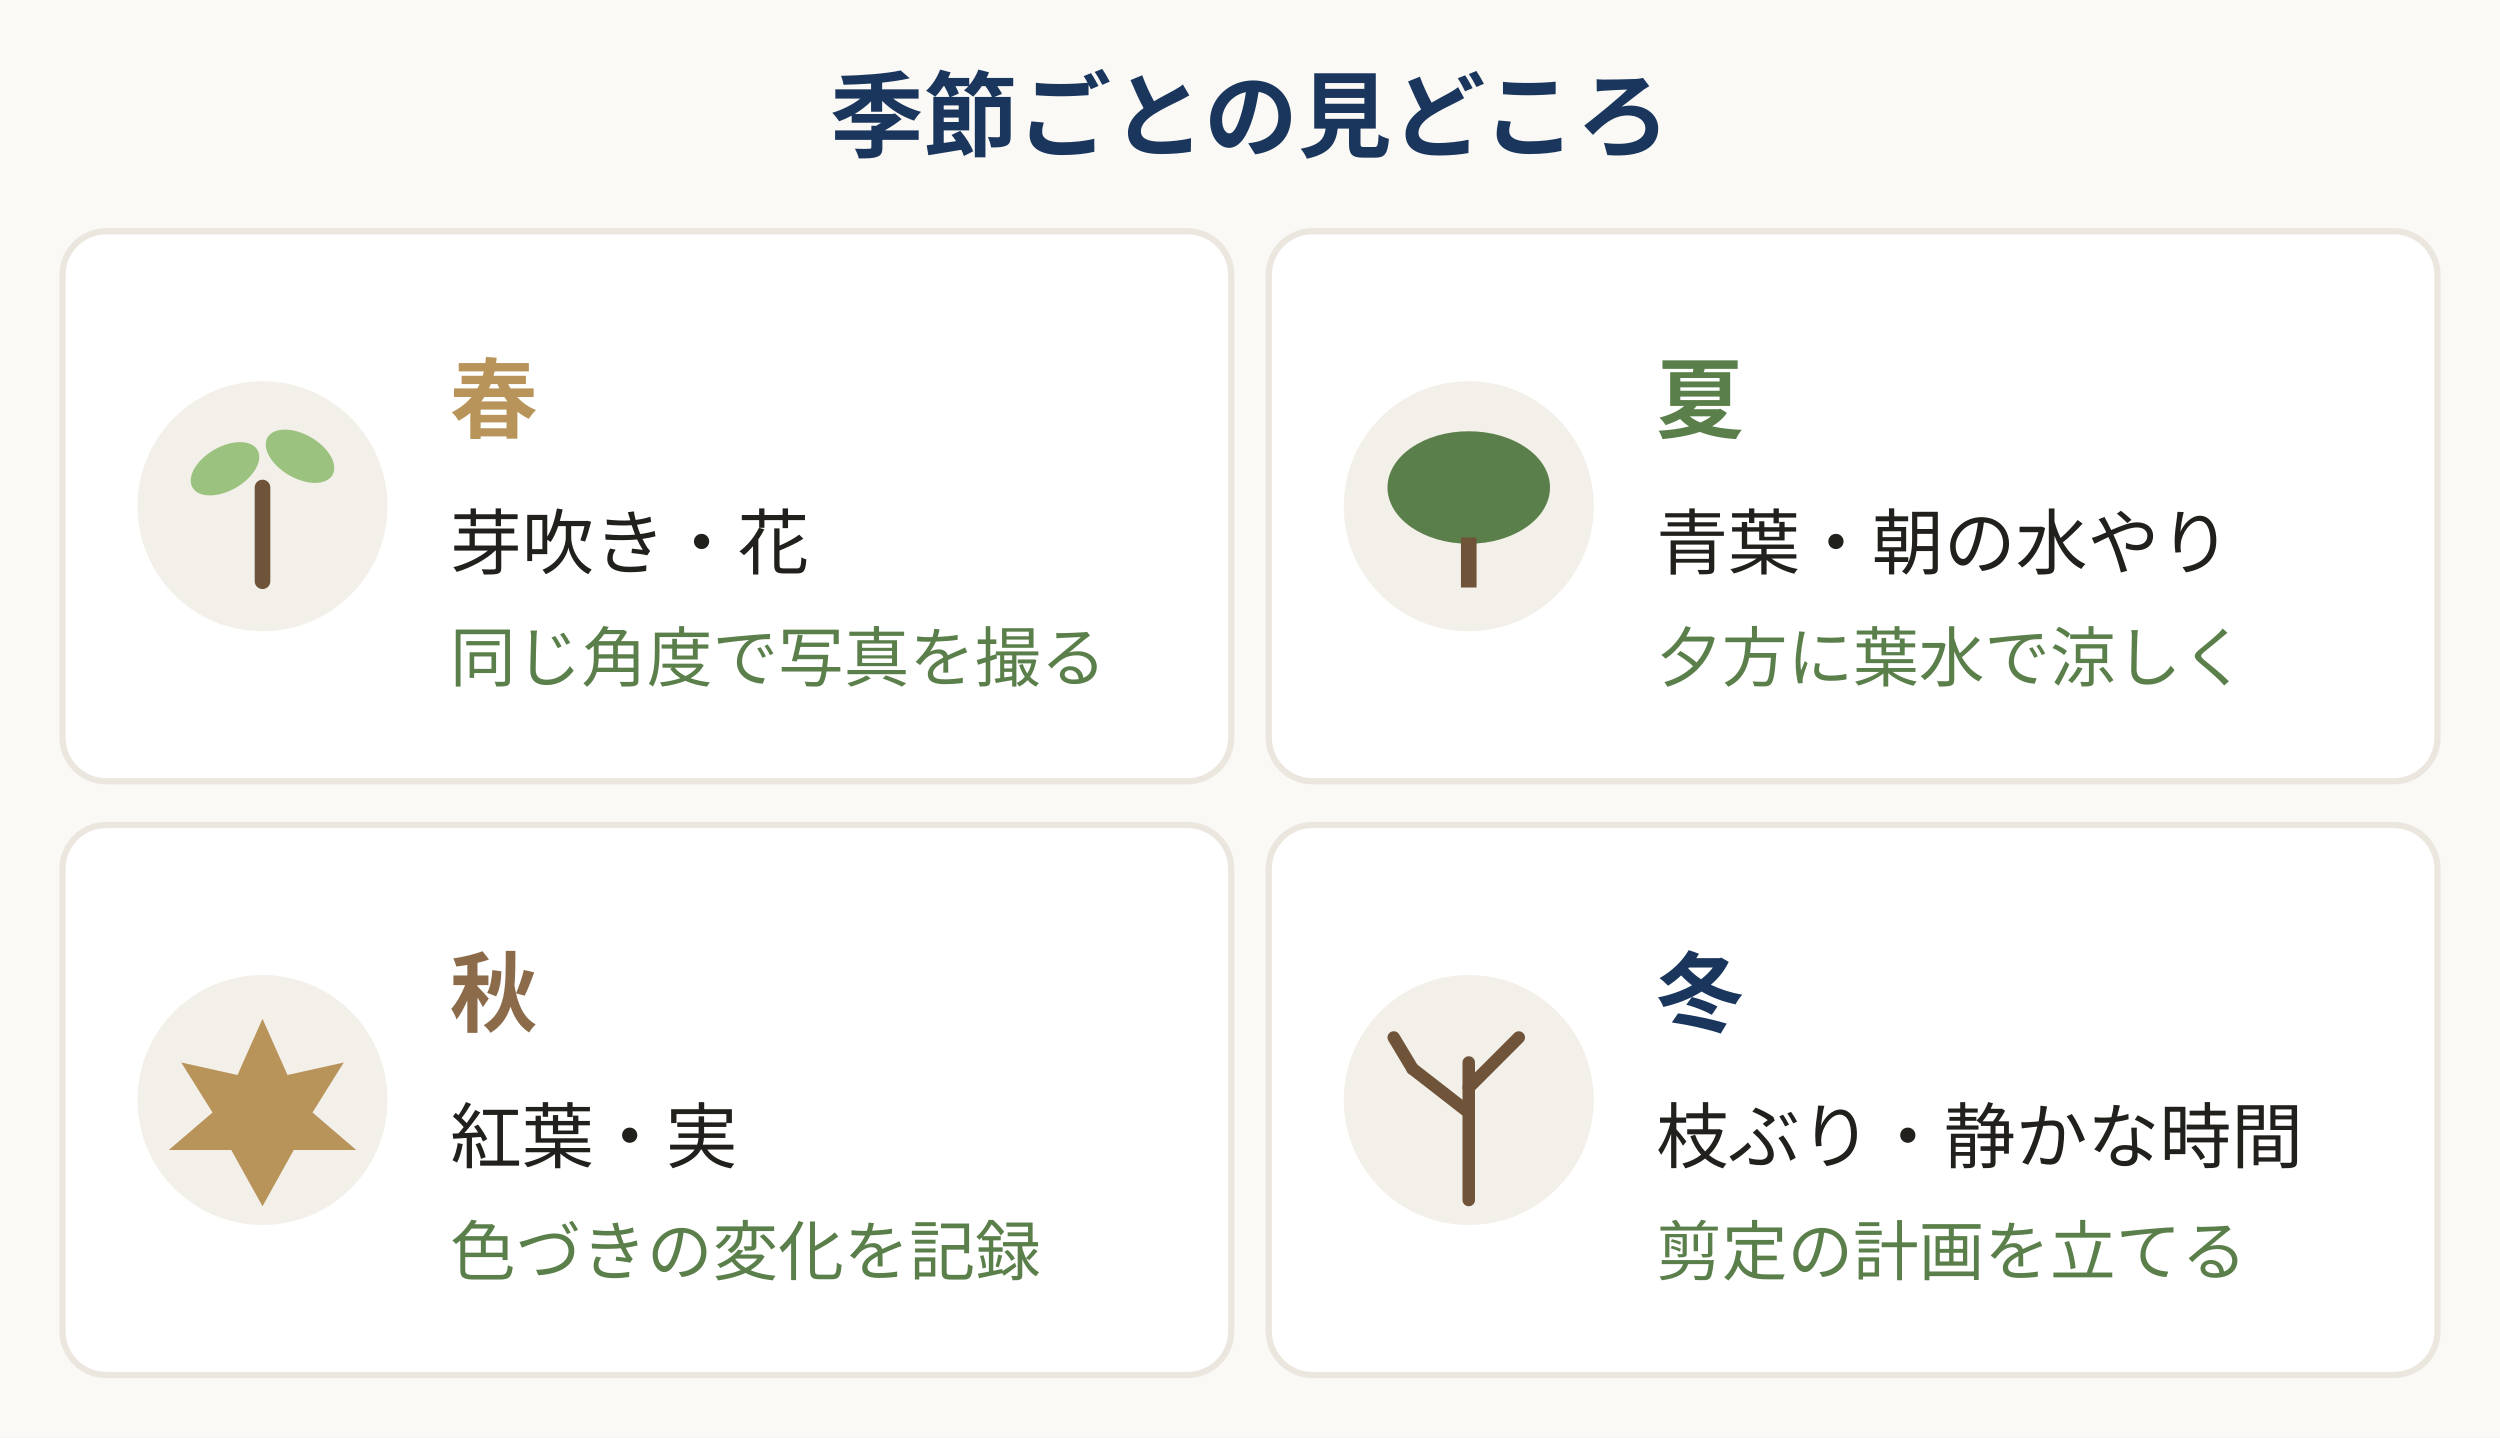
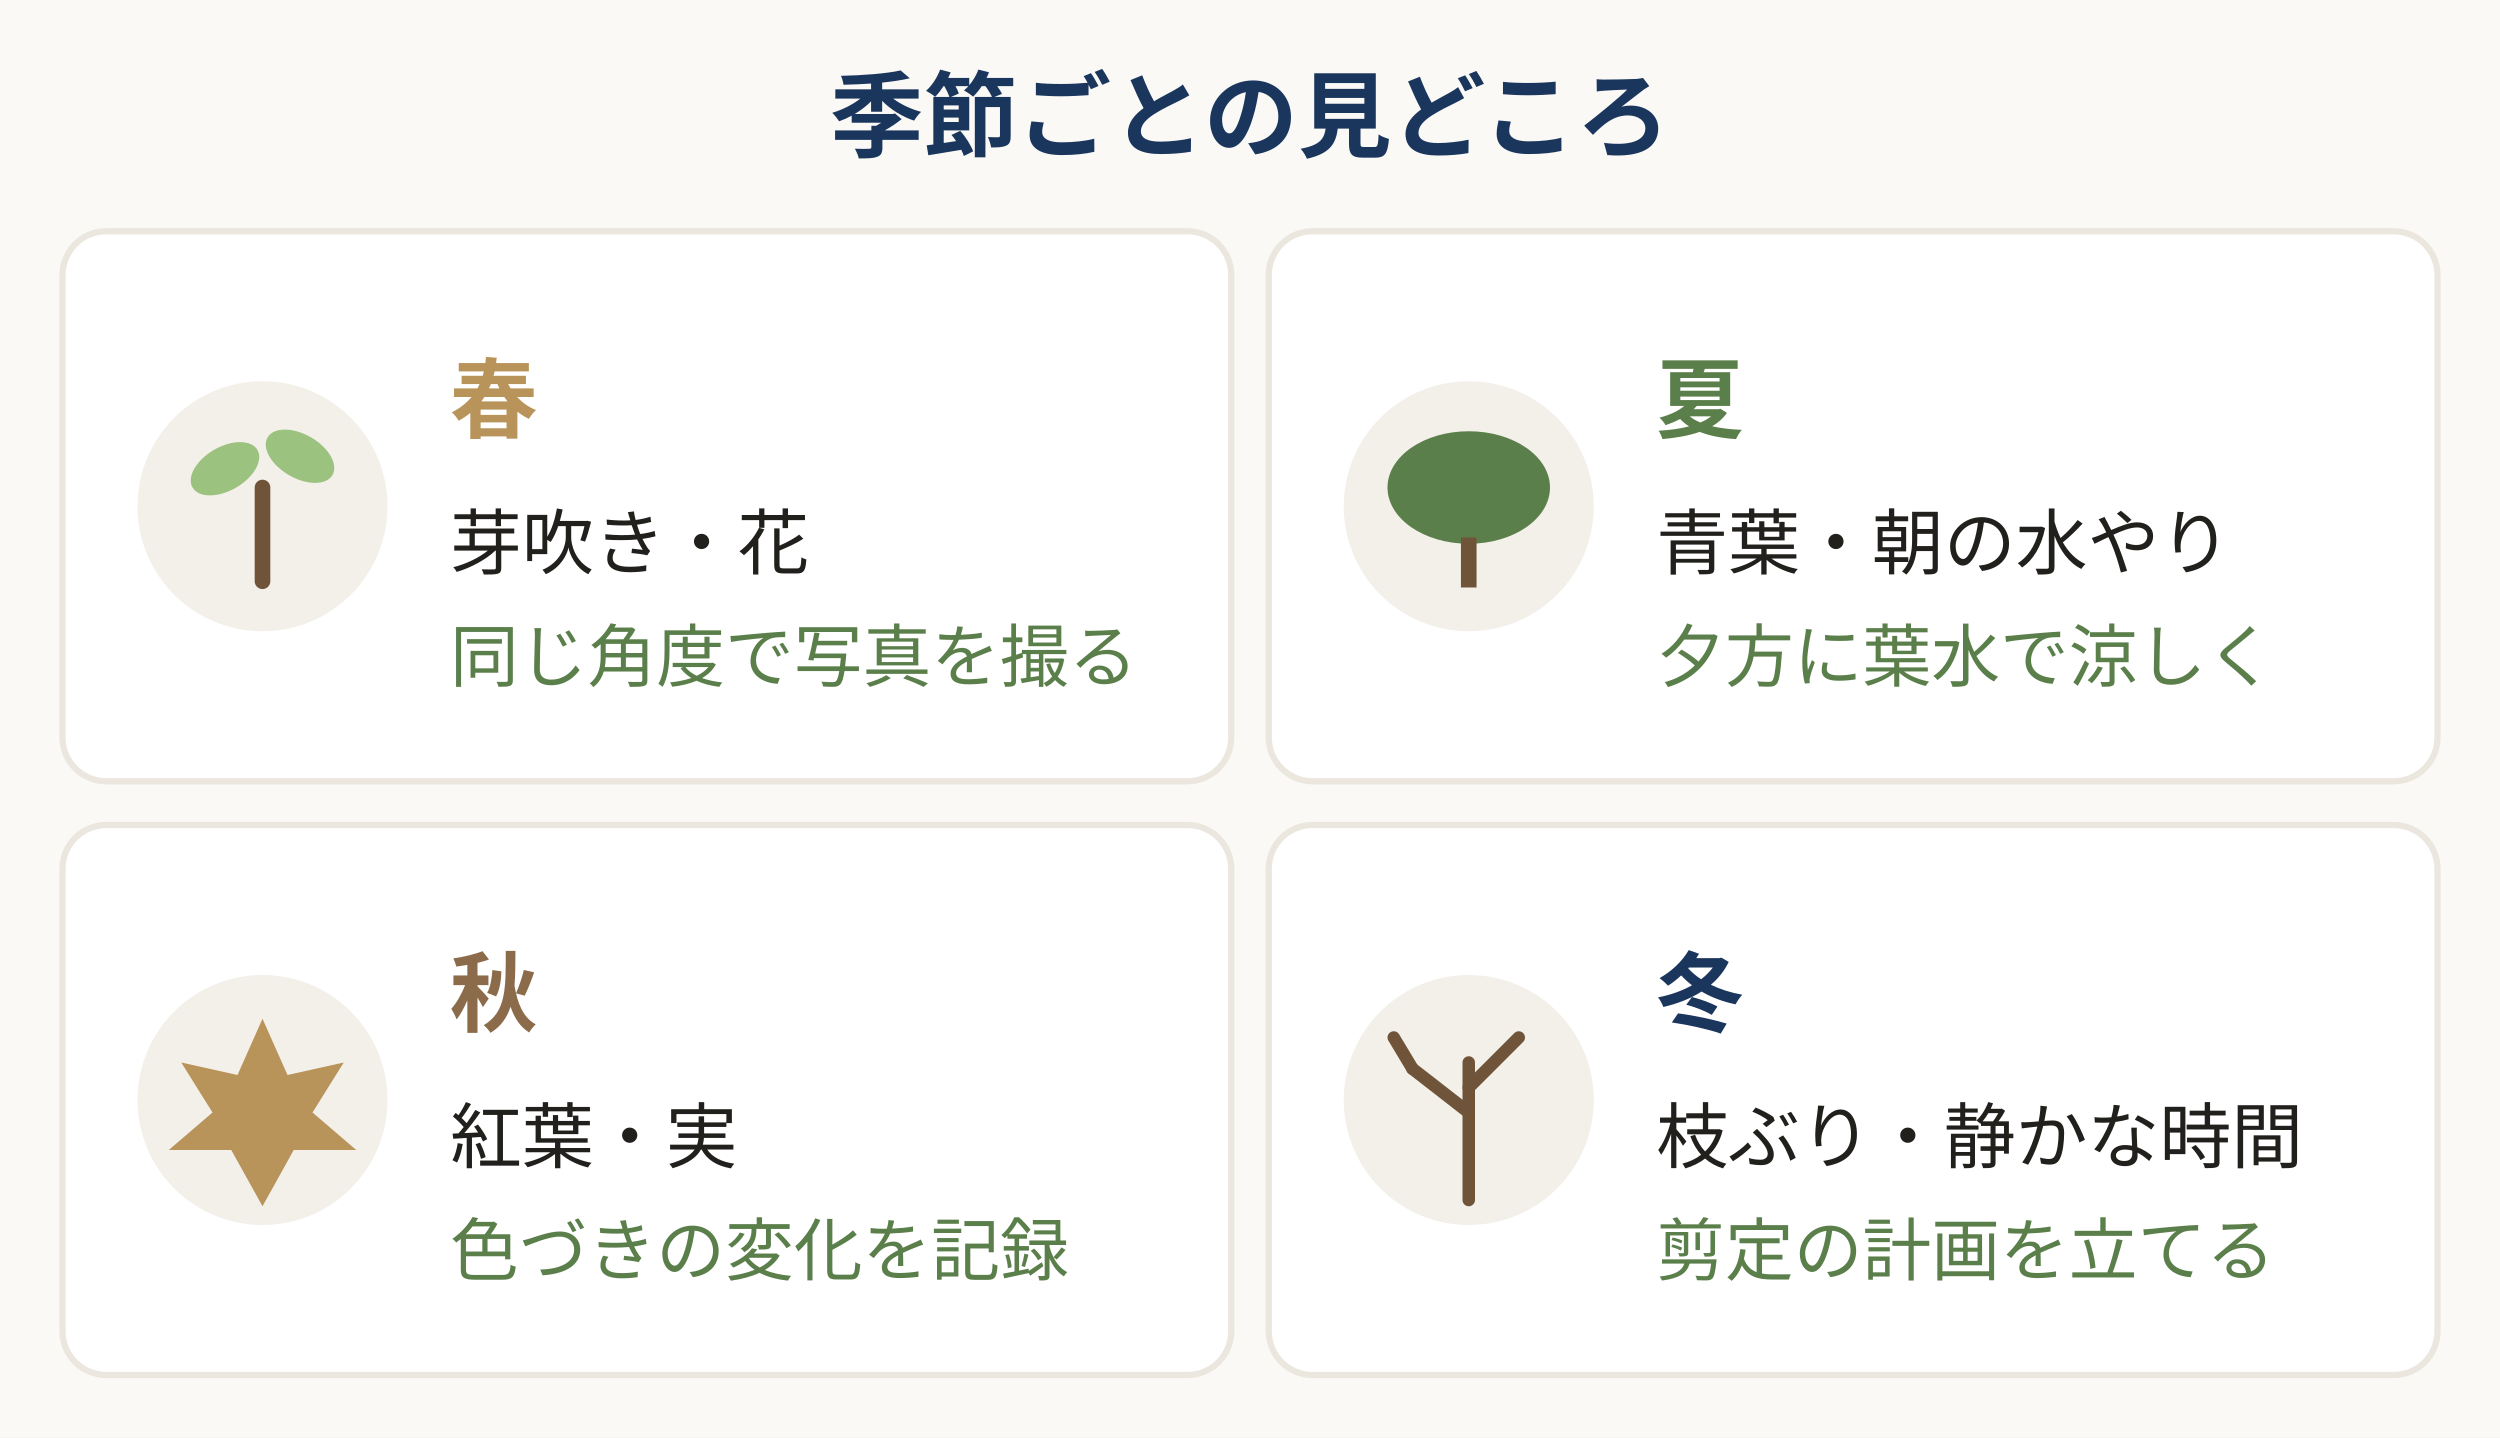
<svg xmlns="http://www.w3.org/2000/svg" viewBox="0 0 800 460" font-family="'Hiragino Sans','Noto Sans JP',sans-serif">
  <rect width="800" height="460" fill="#faf9f6" />
  <text x="400" y="48" text-anchor="middle" font-size="30" font-weight="700" fill="#1a365d">季節ごとの見どころ</text>
  <rect x="20" y="74" width="374" height="176" rx="14" fill="#fff" stroke="#ebe7df" stroke-width="2" />
  <circle cx="84" cy="162" r="40" fill="#f3f0ea" />
  <path d="M84 186 v-30" stroke="#6f5439" stroke-width="5" stroke-linecap="round" />
  <ellipse cx="72" cy="150" rx="12" ry="7" transform="rotate(-30 72 150)" fill="#9cc27f" />
  <ellipse cx="96" cy="146" rx="12" ry="7" transform="rotate(30 96 146)" fill="#9cc27f" />
  <text x="144" y="138" font-size="28" font-weight="700" fill="#b8935a">春</text>
  <text x="144" y="182" font-size="23" fill="#22201c">芽吹き・花</text>
-   <text x="144" y="218" font-size="21" fill="#5b7f4a">同じ角度で写真を撮る</text>
+   <text x="144" y="218" font-size="22" fill="#5b7f4a">同じ角度で写真を撮る</text>
  <rect x="406" y="74" width="374" height="176" rx="14" fill="#fff" stroke="#ebe7df" stroke-width="2" />
  <circle cx="470" cy="162" r="40" fill="#f3f0ea" />
  <ellipse cx="470" cy="156" rx="26" ry="18" fill="#5b7f4a" />
  <path d="M470 172 v16" stroke="#6f5439" stroke-width="5" />
  <text x="530" y="138" font-size="28" font-weight="700" fill="#5b7f4a">夏</text>
  <text x="530" y="182" font-size="23" fill="#22201c">青葉・朝の水やり</text>
-   <text x="530" y="218" font-size="21" fill="#5b7f4a">夕方に葉水で涼しく</text>
+   <text x="530" y="218" font-size="22" fill="#5b7f4a">夕方に葉水で涼しく</text>
  <rect x="20" y="264" width="374" height="176" rx="14" fill="#fff" stroke="#ebe7df" stroke-width="2" />
  <circle cx="84" cy="352" r="40" fill="#f3f0ea" />
  <path d="M84 326 l8 18 l18 -4 l-10 16 l14 12 l-20 0 l-10 18 l-10 -18 l-20 0 l14 -12 l-10 -16 l18 4 z" fill="#b8935a" />
  <text x="144" y="328" font-size="28" font-weight="700" fill="#8b6b4a">秋</text>
  <text x="144" y="372" font-size="23" fill="#22201c">紅葉・実</text>
-   <text x="144" y="408" font-size="21" fill="#5b7f4a">色づきの変化を記録</text>
+   <text x="144" y="408" font-size="22" fill="#5b7f4a">色づきの変化を記録</text>
  <rect x="406" y="264" width="374" height="176" rx="14" fill="#fff" stroke="#ebe7df" stroke-width="2" />
  <circle cx="470" cy="352" r="40" fill="#f3f0ea" />
  <g stroke="#6f5439" stroke-width="4" fill="none" stroke-linecap="round">
    <path d="M470 384 v-44" />
    <path d="M470 356 l-18 -14" />
    <path d="M470 348 l16 -16" />
    <path d="M452 342 l-6 -10" />
  </g>
  <text x="530" y="328" font-size="28" font-weight="700" fill="#1a365d">冬</text>
  <text x="530" y="372" font-size="23" fill="#22201c">枝ぶり・静かな時間</text>
-   <text x="530" y="408" font-size="21" fill="#5b7f4a">剪定の計画を立てる</text>
+   <text x="530" y="408" font-size="22" fill="#5b7f4a">剪定の計画を立てる</text>
</svg>
